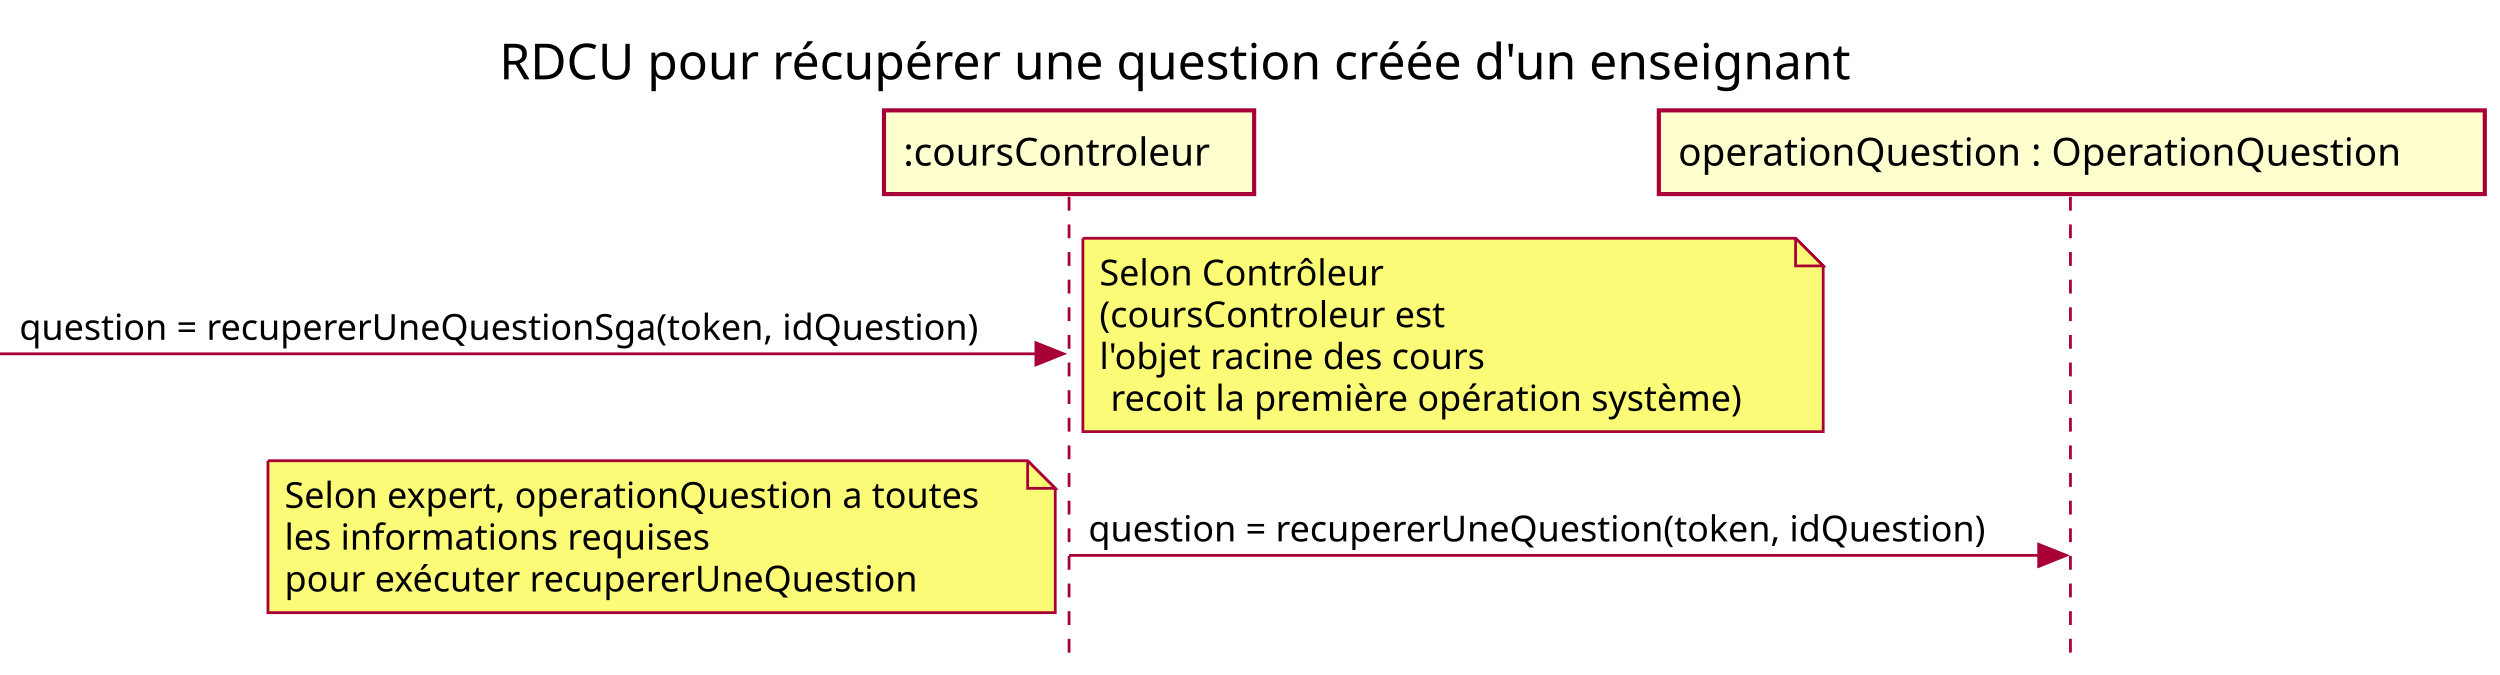
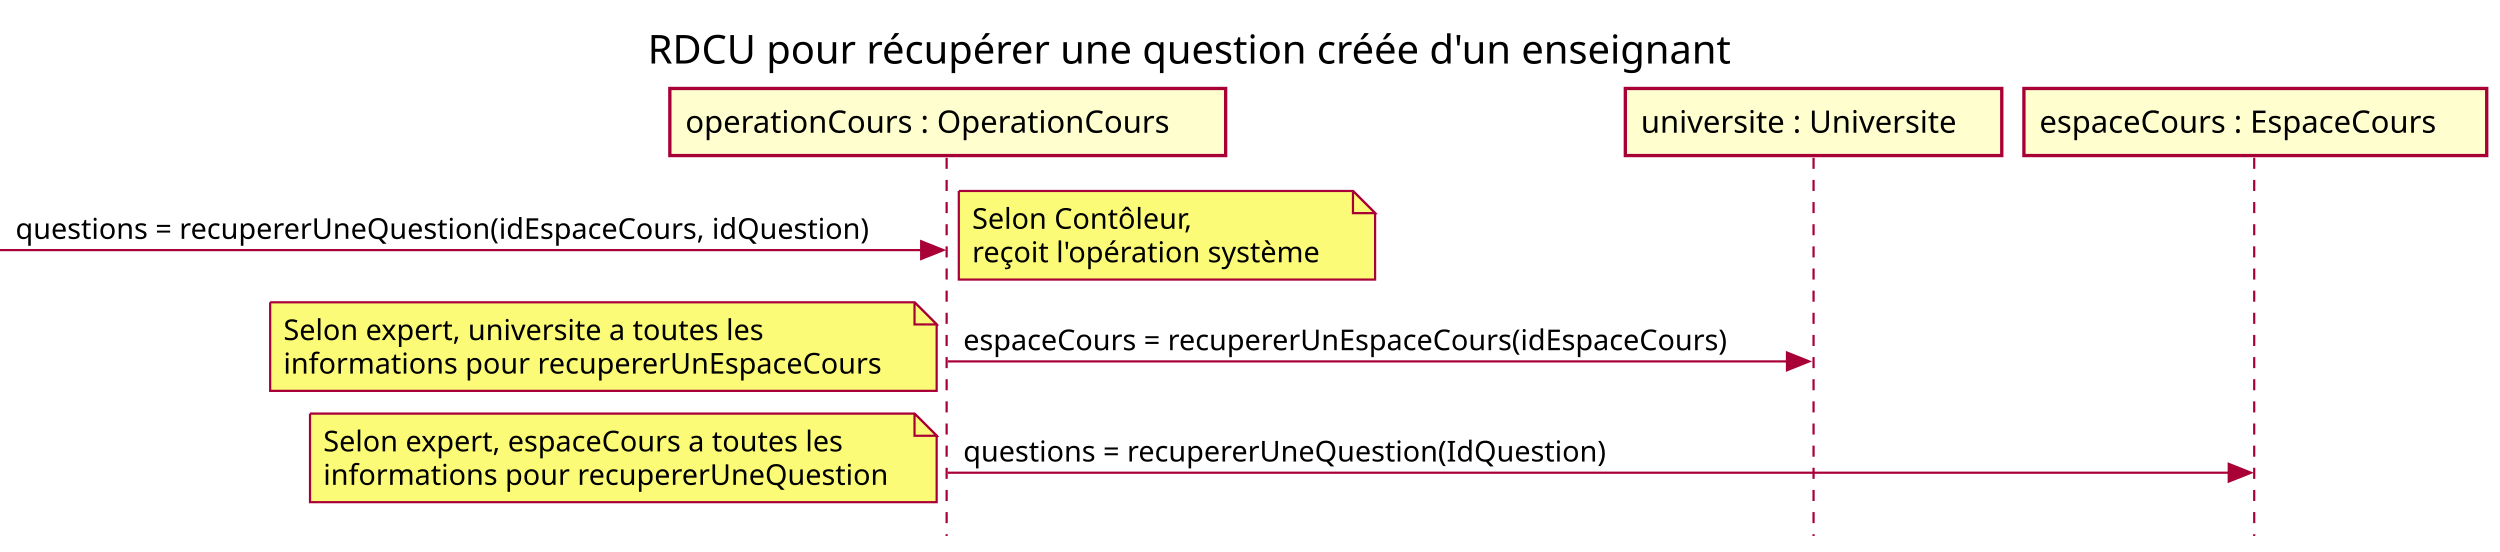
- <svg xmlns="http://www.w3.org/2000/svg" contentScriptType="application/ecmascript" contentStyleType="text/css" height="244px" preserveAspectRatio="none" style="width:905px;height:244px;background:#FFFFFF;" version="1.1" viewBox="0 0 905 244" width="905px" zoomAndPan="magnify">
+ <svg xmlns="http://www.w3.org/2000/svg" contentScriptType="application/ecmascript" contentStyleType="text/css" height="249px" preserveAspectRatio="none" style="width:1129px;height:249px;background:#FFFFFF;" version="1.1" viewBox="0 0 1129 249" width="1129px" zoomAndPan="magnify">
  <defs />
  <g>
-     <text fill="#000000" font-family="Verdana" font-size="18" lengthAdjust="spacing" textLength="543" x="180.75" y="28.708">RDCU pour récupérer une question créée d'un enseignant</text>
-     <line style="stroke:#A80036;stroke-width:1.0;stroke-dasharray:5.0,5.0;" x1="387" x2="387" y1="71.25" y2="237.18" />
-     <line style="stroke:#A80036;stroke-width:1.0;stroke-dasharray:5.0,5.0;" x1="749.5" x2="749.5" y1="71.25" y2="237.18" />
-     <rect fill="#FEFECE" height="30.297" style="stroke:#A80036;stroke-width:1.5;" width="134" x="320" y="39.953" />
-     <text fill="#000000" font-family="Verdana" font-size="14" lengthAdjust="spacing" textLength="120" x="327" y="59.948">:coursControleur</text>
-     <rect fill="#FEFECE" height="30.297" style="stroke:#A80036;stroke-width:1.5;" width="299" x="600.5" y="39.953" />
-     <text fill="#000000" font-family="Verdana" font-size="14" lengthAdjust="spacing" textLength="285" x="607.5" y="59.948">operationQuestion : OperationQuestion</text>
-     <polygon fill="#A80036" points="375,124.082,385,128.082,375,132.082" style="stroke:#A80036;stroke-width:1.0;" />
-     <line style="stroke:#A80036;stroke-width:1.0;" x1="0" x2="381" y1="128.082" y2="128.082" />
-     <text fill="#000000" font-family="Verdana" font-size="13" lengthAdjust="spacing" textLength="363" x="7" y="123.016">question = recupererUneQuestionSga(token, idQuestion)</text>
-     <path d="M392,86.25 L392,156.25 L660,156.25 L660,96.25 L650,86.25 L392,86.25 " fill="#FBFB77" style="stroke:#A80036;stroke-width:1.0;" />
-     <path d="M650,86.25 L650,96.25 L660,96.25 L650,86.25 " fill="#FBFB77" style="stroke:#A80036;stroke-width:1.0;" />
-     <text fill="#000000" font-family="Verdana" font-size="13" lengthAdjust="spacing" textLength="106" x="398" y="103.317">Selon Contrôleur</text>
-     <text fill="#000000" font-family="Verdana" font-size="13" lengthAdjust="spacing" textLength="131" x="398" y="118.45">(coursControleur est</text>
-     <text fill="#000000" font-family="Verdana" font-size="13" lengthAdjust="spacing" textLength="147" x="398" y="133.583">l'objet racine des cours</text>
-     <text fill="#000000" font-family="Verdana" font-size="13" lengthAdjust="spacing" textLength="243" x="402" y="148.715">recoit la première opération système)</text>
-     <polygon fill="#A80036" points="738,197.047,748,201.047,738,205.047" style="stroke:#A80036;stroke-width:1.0;" />
-     <line style="stroke:#A80036;stroke-width:1.0;" x1="387" x2="744" y1="201.047" y2="201.047" />
-     <text fill="#000000" font-family="Verdana" font-size="13" lengthAdjust="spacing" textLength="339" x="394" y="195.981">question = recupererUneQuestion(token, idQuestion)</text>
-     <path d="M97,166.781 L97,221.781 L382,221.781 L382,176.781 L372,166.781 L97,166.781 " fill="#FBFB77" style="stroke:#A80036;stroke-width:1.0;" />
-     <path d="M372,166.781 L372,176.781 L382,176.781 L372,166.781 " fill="#FBFB77" style="stroke:#A80036;stroke-width:1.0;" />
-     <text fill="#000000" font-family="Verdana" font-size="13" lengthAdjust="spacing" textLength="264" x="103" y="183.848">Selon expert, operationQuestion a toutes</text>
-     <text fill="#000000" font-family="Verdana" font-size="13" lengthAdjust="spacing" textLength="161" x="103" y="198.981">les informations requises</text>
-     <text fill="#000000" font-family="Verdana" font-size="13" lengthAdjust="spacing" textLength="238" x="103" y="214.114">pour exécuter recupererUneQuestion</text>
+     <text fill="#000000" font-family="Verdana" font-size="18" lengthAdjust="spacing" textLength="543" x="292.5" y="28.708">RDCU pour récupérer une question créée d'un enseignant</text>
+     <line style="stroke:#A80036;stroke-width:1.0;stroke-dasharray:5.0,5.0;" x1="427.5" x2="427.5" y1="71.25" y2="242.047" />
+     <line style="stroke:#A80036;stroke-width:1.0;stroke-dasharray:5.0,5.0;" x1="819" x2="819" y1="71.25" y2="242.047" />
+     <line style="stroke:#A80036;stroke-width:1.0;stroke-dasharray:5.0,5.0;" x1="1018" x2="1018" y1="71.25" y2="242.047" />
+     <rect fill="#FEFECE" height="30.297" style="stroke:#A80036;stroke-width:1.5;" width="251" x="302.5" y="39.953" />
+     <text fill="#000000" font-family="Verdana" font-size="14" lengthAdjust="spacing" textLength="237" x="309.5" y="59.948">operationCours : OperationCours</text>
+     <rect fill="#FEFECE" height="30.297" style="stroke:#A80036;stroke-width:1.5;" width="170" x="734" y="39.953" />
+     <text fill="#000000" font-family="Verdana" font-size="14" lengthAdjust="spacing" textLength="156" x="741" y="59.948">universite : Universite</text>
+     <rect fill="#FEFECE" height="30.297" style="stroke:#A80036;stroke-width:1.5;" width="209" x="914" y="39.953" />
+     <text fill="#000000" font-family="Verdana" font-size="14" lengthAdjust="spacing" textLength="195" x="921" y="59.948">espaceCours : EspaceCours</text>
+     <polygon fill="#A80036" points="416,108.949,426,112.949,416,116.949" style="stroke:#A80036;stroke-width:1.0;" />
+     <line style="stroke:#A80036;stroke-width:1.0;" x1="0" x2="422" y1="112.949" y2="112.949" />
+     <text fill="#000000" font-family="Verdana" font-size="13" lengthAdjust="spacing" textLength="404" x="7" y="107.883">questions = recupererUneQuestion(idEspaceCours, idQuestion)</text>
+     <path d="M433,86.25 L433,126.25 L621,126.25 L621,96.25 L611,86.25 L433,86.25 " fill="#FBFB77" style="stroke:#A80036;stroke-width:1.0;" />
+     <path d="M611,86.25 L611,96.25 L621,96.25 L611,86.25 " fill="#FBFB77" style="stroke:#A80036;stroke-width:1.0;" />
+     <text fill="#000000" font-family="Verdana" font-size="13" lengthAdjust="spacing" textLength="105" x="439" y="103.317">Selon Contôleur,</text>
+     <text fill="#000000" font-family="Verdana" font-size="13" lengthAdjust="spacing" textLength="167" x="439" y="118.45">reçoit l'opération système</text>
+     <polygon fill="#A80036" points="807,159.215,817,163.215,807,167.215" style="stroke:#A80036;stroke-width:1.0;" />
+     <line style="stroke:#A80036;stroke-width:1.0;" x1="428" x2="813" y1="163.215" y2="163.215" />
+     <text fill="#000000" font-family="Verdana" font-size="13" lengthAdjust="spacing" textLength="367" x="435" y="158.149">espaceCours = recupererUnEspaceCours(idEspaceCours)</text>
+     <path d="M122,136.516 L122,176.516 L423,176.516 L423,146.516 L413,136.516 L122,136.516 " fill="#FBFB77" style="stroke:#A80036;stroke-width:1.0;" />
+     <path d="M413,136.516 L413,146.516 L423,146.516 L413,136.516 " fill="#FBFB77" style="stroke:#A80036;stroke-width:1.0;" />
+     <text fill="#000000" font-family="Verdana" font-size="13" lengthAdjust="spacing" textLength="231" x="128" y="153.583">Selon expert, universite a toutes les</text>
+     <text fill="#000000" font-family="Verdana" font-size="13" lengthAdjust="spacing" textLength="280" x="128" y="168.715">informations pour recupererUnEspaceCours</text>
+     <polygon fill="#A80036" points="1006.5,209.481,1016.5,213.481,1006.5,217.481" style="stroke:#A80036;stroke-width:1.0;" />
+     <line style="stroke:#A80036;stroke-width:1.0;" x1="428" x2="1012.5" y1="213.481" y2="213.481" />
+     <text fill="#000000" font-family="Verdana" font-size="13" lengthAdjust="spacing" textLength="302" x="435" y="208.415">questions = recupererUneQuestion(IdQuestion)</text>
+     <path d="M140,186.781 L140,226.781 L423,226.781 L423,196.781 L413,186.781 L140,186.781 " fill="#FBFB77" style="stroke:#A80036;stroke-width:1.0;" />
+     <path d="M413,186.781 L413,196.781 L423,196.781 L413,186.781 " fill="#FBFB77" style="stroke:#A80036;stroke-width:1.0;" />
+     <text fill="#000000" font-family="Verdana" font-size="13" lengthAdjust="spacing" textLength="251" x="146" y="203.848">Selon expert, espaceCours a toutes les</text>
+     <text fill="#000000" font-family="Verdana" font-size="13" lengthAdjust="spacing" textLength="262" x="146" y="218.981">informations pour recupererUneQuestion</text>
  </g>
</svg>
